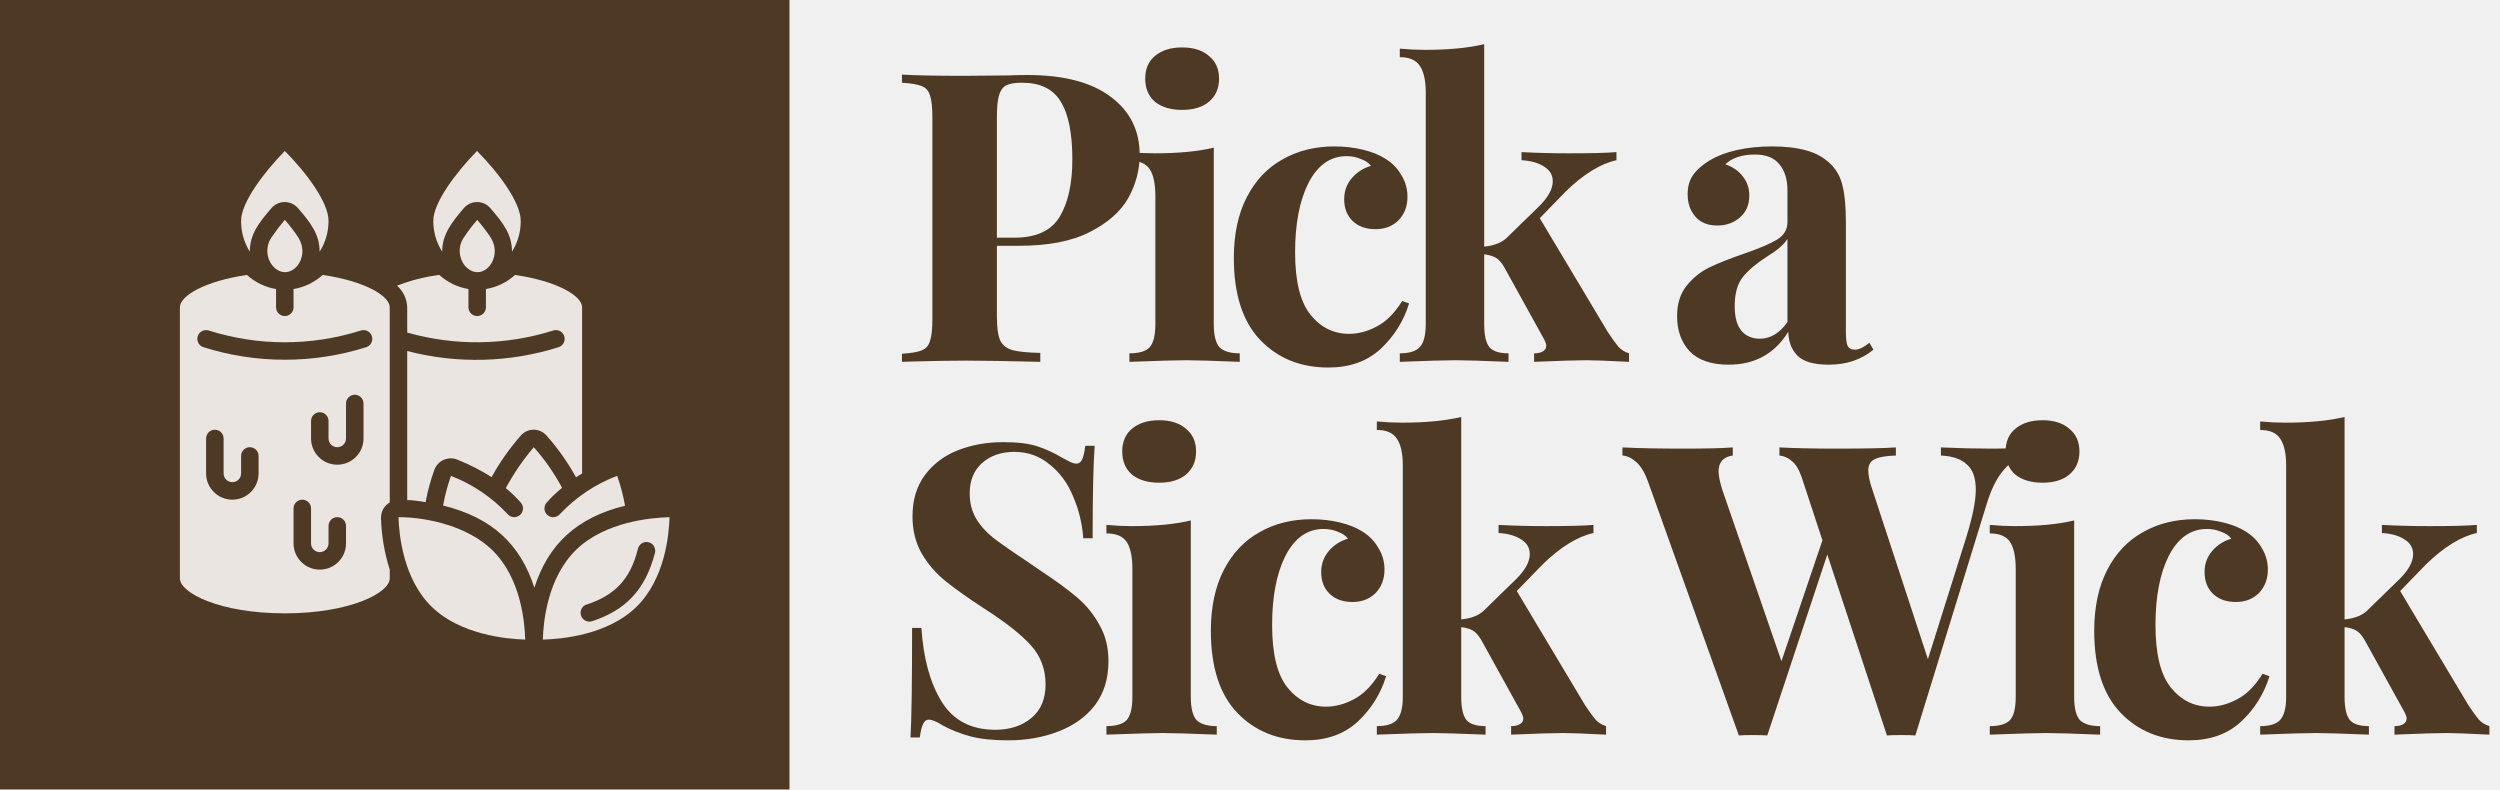
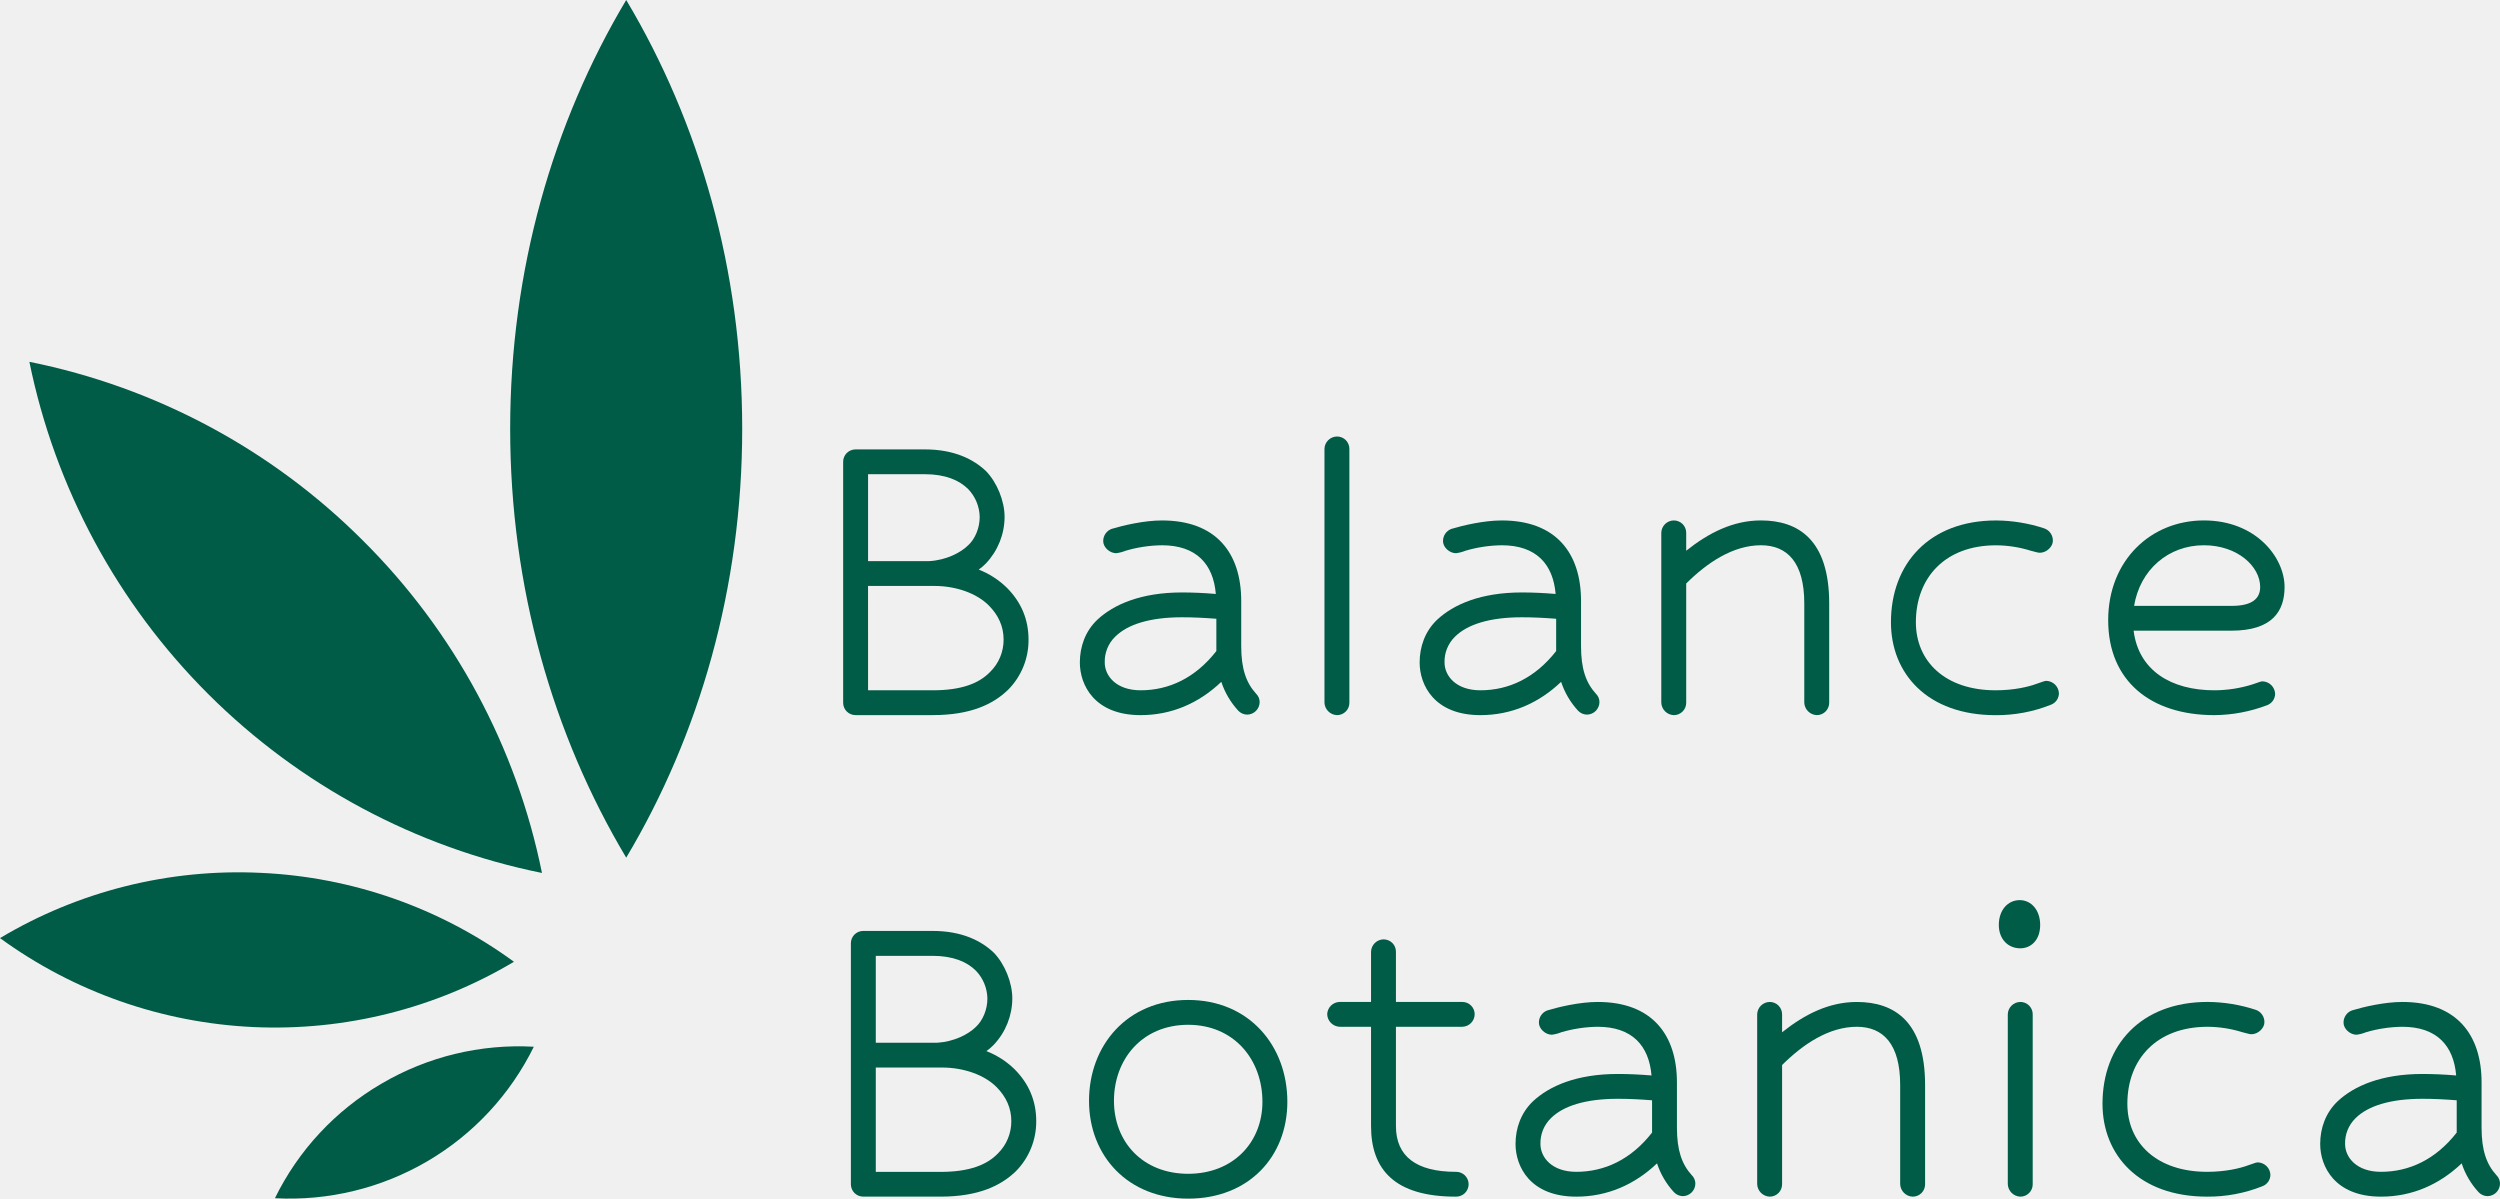
- <svg xmlns="http://www.w3.org/2000/svg" width="228" height="72" viewBox="0 0 228 72" fill="none">
-   <path d="M90.916 22.418V28.856C90.916 29.843 91.015 30.57 91.212 31.039C91.434 31.483 91.804 31.779 92.322 31.927C92.865 32.075 93.716 32.161 94.875 32.186V33C91.841 32.926 89.584 32.889 88.104 32.889C86.871 32.889 85.317 32.914 83.442 32.963L82.258 33V32.26C83.072 32.211 83.664 32.112 84.034 31.964C84.429 31.816 84.688 31.532 84.811 31.113C84.959 30.694 85.033 30.015 85.033 29.078V10.726C85.033 9.789 84.959 9.11 84.811 8.691C84.688 8.272 84.429 7.988 84.034 7.84C83.664 7.692 83.072 7.593 82.258 7.544V6.804C83.516 6.878 85.391 6.915 87.882 6.915L91.989 6.878C92.482 6.853 93.05 6.841 93.691 6.841C97.021 6.841 99.562 7.507 101.313 8.839C103.064 10.146 103.94 11.91 103.94 14.13C103.94 15.487 103.595 16.794 102.904 18.052C102.213 19.285 101.042 20.321 99.389 21.16C97.761 21.999 95.59 22.418 92.877 22.418H90.916ZM93.21 7.544C92.544 7.544 92.051 7.63 91.73 7.803C91.434 7.976 91.224 8.284 91.101 8.728C90.978 9.172 90.916 9.838 90.916 10.726V21.678H92.507C94.505 21.678 95.886 21.037 96.651 19.754C97.416 18.471 97.798 16.732 97.798 14.537C97.798 12.144 97.44 10.381 96.725 9.246C96.034 8.111 94.863 7.544 93.21 7.544ZM107.811 4.325C108.847 4.325 109.661 4.584 110.253 5.102C110.87 5.595 111.178 6.286 111.178 7.174C111.178 8.062 110.87 8.765 110.253 9.283C109.661 9.776 108.847 10.023 107.811 10.023C106.775 10.023 105.949 9.776 105.332 9.283C104.74 8.765 104.444 8.062 104.444 7.174C104.444 6.286 104.74 5.595 105.332 5.102C105.949 4.584 106.775 4.325 107.811 4.325ZM110.697 29.559C110.697 30.57 110.87 31.273 111.215 31.668C111.585 32.038 112.202 32.223 113.065 32.223V33C110.598 32.901 108.958 32.852 108.144 32.852C107.379 32.852 105.665 32.901 103.001 33V32.223C103.889 32.223 104.506 32.038 104.851 31.668C105.196 31.273 105.369 30.57 105.369 29.559V17.904C105.369 16.769 105.196 15.943 104.851 15.425C104.506 14.907 103.889 14.648 103.001 14.648V13.871C103.79 13.945 104.555 13.982 105.295 13.982C107.49 13.982 109.291 13.809 110.697 13.464V29.559ZM121.702 13.353C122.615 13.353 123.478 13.452 124.292 13.649C125.106 13.846 125.784 14.118 126.327 14.463C126.968 14.858 127.462 15.363 127.807 15.98C128.177 16.572 128.362 17.226 128.362 17.941C128.362 18.804 128.091 19.52 127.548 20.087C127.005 20.63 126.302 20.901 125.439 20.901C124.576 20.901 123.885 20.654 123.367 20.161C122.849 19.668 122.59 19.002 122.59 18.163C122.59 17.423 122.824 16.782 123.293 16.239C123.762 15.696 124.341 15.326 125.032 15.129C124.835 14.858 124.526 14.648 124.107 14.5C123.712 14.327 123.281 14.241 122.812 14.241C121.332 14.241 120.173 15.055 119.334 16.683C118.52 18.286 118.113 20.395 118.113 23.01C118.113 25.649 118.582 27.549 119.519 28.708C120.456 29.867 121.628 30.447 123.034 30.447C123.873 30.447 124.711 30.225 125.55 29.781C126.413 29.337 127.19 28.56 127.881 27.45L128.51 27.672C128.017 29.275 127.153 30.657 125.92 31.816C124.687 32.951 123.096 33.518 121.147 33.518C118.606 33.518 116.534 32.679 114.931 31.002C113.328 29.325 112.526 26.833 112.526 23.528C112.526 21.357 112.921 19.507 113.71 17.978C114.499 16.449 115.585 15.302 116.966 14.537C118.347 13.748 119.926 13.353 121.702 13.353ZM146.643 30.299C147.038 30.891 147.359 31.335 147.605 31.631C147.852 31.902 148.173 32.1 148.567 32.223V33C146.594 32.901 145.299 32.852 144.682 32.852C143.868 32.852 142.277 32.901 139.909 33V32.223C140.255 32.223 140.526 32.161 140.723 32.038C140.921 31.915 141.019 31.742 141.019 31.52C141.019 31.397 140.958 31.212 140.834 30.965L137.171 24.342C136.925 23.923 136.666 23.639 136.394 23.491C136.123 23.343 135.778 23.244 135.358 23.195V29.559C135.358 30.57 135.519 31.273 135.839 31.668C136.16 32.038 136.74 32.223 137.578 32.223V33C135.112 32.901 133.508 32.852 132.768 32.852C131.93 32.852 130.228 32.901 127.662 33V32.223C128.526 32.223 129.13 32.038 129.475 31.668C129.845 31.273 130.03 30.57 130.03 29.559V8.469C130.03 7.334 129.845 6.508 129.475 5.99C129.13 5.472 128.526 5.213 127.662 5.213V4.436C128.452 4.51 129.216 4.547 129.956 4.547C132.102 4.547 133.903 4.374 135.358 4.029V22.492C135.852 22.443 136.271 22.344 136.616 22.196C136.986 22.048 137.307 21.826 137.578 21.53L140.39 18.792C141.204 17.978 141.611 17.226 141.611 16.535C141.611 15.968 141.352 15.524 140.834 15.203C140.316 14.858 139.626 14.66 138.762 14.611V13.871C140.119 13.945 141.562 13.982 143.091 13.982C145.139 13.982 146.582 13.945 147.42 13.871V14.611C145.965 14.932 144.423 15.881 142.795 17.46L140.427 19.902L146.643 30.299ZM157.65 33.259C156.071 33.259 154.887 32.852 154.098 32.038C153.333 31.224 152.951 30.151 152.951 28.819C152.951 27.709 153.235 26.796 153.802 26.081C154.394 25.341 155.097 24.774 155.911 24.379C156.75 23.984 157.81 23.565 159.093 23.121C160.45 22.652 161.436 22.233 162.053 21.863C162.694 21.468 163.015 20.938 163.015 20.272V17.386C163.015 16.35 162.768 15.548 162.275 14.981C161.806 14.389 161.066 14.093 160.055 14.093C158.871 14.093 157.971 14.389 157.354 14.981C158.045 15.228 158.575 15.598 158.945 16.091C159.34 16.584 159.537 17.164 159.537 17.83C159.537 18.669 159.253 19.335 158.686 19.828C158.119 20.321 157.428 20.568 156.614 20.568C155.751 20.568 155.085 20.297 154.616 19.754C154.147 19.211 153.913 18.533 153.913 17.719C153.913 17.028 154.073 16.449 154.394 15.98C154.739 15.487 155.257 15.03 155.948 14.611C156.614 14.216 157.428 13.908 158.39 13.686C159.377 13.464 160.45 13.353 161.609 13.353C162.818 13.353 163.866 13.476 164.754 13.723C165.642 13.97 166.382 14.389 166.974 14.981C167.517 15.524 167.874 16.19 168.047 16.979C168.244 17.768 168.343 18.841 168.343 20.198V30.262C168.343 30.854 168.392 31.273 168.491 31.52C168.614 31.767 168.836 31.89 169.157 31.89C169.527 31.89 169.971 31.68 170.489 31.261L170.859 31.89C169.749 32.803 168.392 33.259 166.789 33.259C165.432 33.259 164.483 32.988 163.94 32.445C163.397 31.902 163.114 31.175 163.089 30.262C161.856 32.26 160.043 33.259 157.65 33.259ZM160.499 30.891C161.461 30.891 162.3 30.385 163.015 29.374V21.789C162.719 22.282 162.09 22.825 161.128 23.417C160.166 24.034 159.438 24.65 158.945 25.267C158.452 25.884 158.205 26.772 158.205 27.931C158.205 28.942 158.415 29.695 158.834 30.188C159.253 30.657 159.808 30.891 160.499 30.891ZM91.508 40.323C92.791 40.323 93.814 40.446 94.579 40.693C95.344 40.94 96.121 41.297 96.91 41.766C97.181 41.914 97.416 42.037 97.613 42.136C97.835 42.235 98.02 42.284 98.168 42.284C98.39 42.284 98.563 42.161 98.686 41.914C98.809 41.643 98.908 41.223 98.982 40.656H99.833C99.71 42.309 99.648 45.121 99.648 49.092H98.797C98.698 47.76 98.39 46.49 97.872 45.281C97.379 44.072 96.663 43.098 95.726 42.358C94.813 41.593 93.74 41.211 92.507 41.211C91.298 41.211 90.312 41.556 89.547 42.247C88.807 42.913 88.437 43.826 88.437 44.985C88.437 45.848 88.622 46.601 88.992 47.242C89.362 47.883 89.88 48.475 90.546 49.018C91.212 49.536 92.236 50.251 93.617 51.164L94.801 51.978C96.256 52.94 97.403 53.779 98.242 54.494C99.081 55.209 99.759 56.048 100.277 57.01C100.82 57.947 101.091 59.045 101.091 60.303C101.091 61.882 100.684 63.214 99.87 64.299C99.056 65.36 97.946 66.161 96.54 66.704C95.159 67.247 93.617 67.518 91.915 67.518C90.534 67.518 89.387 67.395 88.474 67.148C87.561 66.901 86.723 66.568 85.958 66.149C85.415 65.804 84.996 65.631 84.7 65.631C84.478 65.631 84.305 65.767 84.182 66.038C84.059 66.285 83.96 66.692 83.886 67.259H83.035C83.134 65.705 83.183 62.375 83.183 57.269H84.034C84.207 60.032 84.823 62.276 85.884 64.003C86.945 65.705 88.573 66.556 90.768 66.556C92.1 66.556 93.198 66.198 94.061 65.483C94.924 64.768 95.356 63.744 95.356 62.412C95.356 61.031 94.912 59.847 94.024 58.86C93.136 57.873 91.73 56.763 89.806 55.53C88.326 54.568 87.142 53.729 86.254 53.014C85.366 52.299 84.638 51.46 84.071 50.498C83.504 49.511 83.22 48.377 83.22 47.094C83.22 45.614 83.59 44.368 84.33 43.357C85.095 42.321 86.106 41.556 87.364 41.063C88.622 40.57 90.003 40.323 91.508 40.323ZM105.715 38.325C106.751 38.325 107.565 38.584 108.157 39.102C108.774 39.595 109.082 40.286 109.082 41.174C109.082 42.062 108.774 42.765 108.157 43.283C107.565 43.776 106.751 44.023 105.715 44.023C104.679 44.023 103.853 43.776 103.236 43.283C102.644 42.765 102.348 42.062 102.348 41.174C102.348 40.286 102.644 39.595 103.236 39.102C103.853 38.584 104.679 38.325 105.715 38.325ZM108.601 63.559C108.601 64.57 108.774 65.273 109.119 65.668C109.489 66.038 110.106 66.223 110.969 66.223V67C108.503 66.901 106.862 66.852 106.048 66.852C105.284 66.852 103.569 66.901 100.905 67V66.223C101.793 66.223 102.41 66.038 102.755 65.668C103.101 65.273 103.273 64.57 103.273 63.559V51.904C103.273 50.769 103.101 49.943 102.755 49.425C102.41 48.907 101.793 48.648 100.905 48.648V47.871C101.695 47.945 102.459 47.982 103.199 47.982C105.395 47.982 107.195 47.809 108.601 47.464V63.559ZM119.606 47.353C120.519 47.353 121.382 47.452 122.196 47.649C123.01 47.846 123.689 48.118 124.231 48.463C124.873 48.858 125.366 49.363 125.711 49.98C126.081 50.572 126.266 51.226 126.266 51.941C126.266 52.804 125.995 53.52 125.452 54.087C124.91 54.63 124.207 54.901 123.343 54.901C122.48 54.901 121.789 54.654 121.271 54.161C120.753 53.668 120.494 53.002 120.494 52.163C120.494 51.423 120.729 50.782 121.197 50.239C121.666 49.696 122.246 49.326 122.936 49.129C122.739 48.858 122.431 48.648 122.011 48.5C121.617 48.327 121.185 48.241 120.716 48.241C119.236 48.241 118.077 49.055 117.238 50.683C116.424 52.286 116.017 54.395 116.017 57.01C116.017 59.649 116.486 61.549 117.423 62.708C118.361 63.867 119.532 64.447 120.938 64.447C121.777 64.447 122.616 64.225 123.454 63.781C124.318 63.337 125.095 62.56 125.785 61.45L126.414 61.672C125.921 63.275 125.058 64.657 123.824 65.816C122.591 66.951 121 67.518 119.051 67.518C116.511 67.518 114.439 66.679 112.835 65.002C111.232 63.325 110.43 60.833 110.43 57.528C110.43 55.357 110.825 53.507 111.614 51.978C112.404 50.449 113.489 49.302 114.87 48.537C116.252 47.748 117.83 47.353 119.606 47.353ZM144.548 64.299C144.942 64.891 145.263 65.335 145.51 65.631C145.756 65.902 146.077 66.1 146.472 66.223V67C144.498 66.901 143.203 66.852 142.587 66.852C141.773 66.852 140.182 66.901 137.814 67V66.223C138.159 66.223 138.43 66.161 138.628 66.038C138.825 65.915 138.924 65.742 138.924 65.52C138.924 65.397 138.862 65.212 138.739 64.965L135.076 58.342C134.829 57.923 134.57 57.639 134.299 57.491C134.027 57.343 133.682 57.244 133.263 57.195V63.559C133.263 64.57 133.423 65.273 133.744 65.668C134.064 66.038 134.644 66.223 135.483 66.223V67C133.016 66.901 131.413 66.852 130.673 66.852C129.834 66.852 128.132 66.901 125.567 67V66.223C126.43 66.223 127.034 66.038 127.38 65.668C127.75 65.273 127.935 64.57 127.935 63.559V42.469C127.935 41.334 127.75 40.508 127.38 39.99C127.034 39.472 126.43 39.213 125.567 39.213V38.436C126.356 38.51 127.121 38.547 127.861 38.547C130.007 38.547 131.807 38.374 133.263 38.029V56.492C133.756 56.443 134.175 56.344 134.521 56.196C134.891 56.048 135.211 55.826 135.483 55.53L138.295 52.792C139.109 51.978 139.516 51.226 139.516 50.535C139.516 49.968 139.257 49.524 138.739 49.203C138.221 48.858 137.53 48.66 136.667 48.611V47.871C138.023 47.945 139.466 47.982 140.996 47.982C143.043 47.982 144.486 47.945 145.325 47.871V48.611C143.869 48.932 142.328 49.881 140.7 51.46L138.332 53.902L144.548 64.299ZM181.598 40.915C182.758 40.915 183.707 40.878 184.447 40.804V41.544C183.831 41.791 183.226 42.272 182.634 42.987C182.067 43.678 181.586 44.664 181.191 45.947L174.679 67.074C174.408 67.049 173.976 67.037 173.384 67.037C172.792 67.037 172.361 67.049 172.089 67.074L166.65 50.572L161.174 67.074C160.903 67.049 160.471 67.037 159.879 67.037C159.287 67.037 158.856 67.049 158.584 67.074L150.296 43.912C150 43.098 149.643 42.506 149.223 42.136C148.804 41.766 148.385 41.569 147.965 41.544V40.804C149.445 40.878 151.283 40.915 153.478 40.915C155.55 40.915 157.067 40.878 158.029 40.804V41.544C157.166 41.667 156.734 42.148 156.734 42.987C156.734 43.382 156.845 43.937 157.067 44.652L162.469 60.303L166.206 49.277L164.319 43.542C164.073 42.827 163.777 42.333 163.431 42.062C163.111 41.766 162.728 41.593 162.284 41.544V40.804C163.666 40.878 165.429 40.915 167.575 40.915C169.993 40.915 171.769 40.878 172.903 40.804V41.544C172.015 41.569 171.374 41.68 170.979 41.877C170.585 42.05 170.387 42.395 170.387 42.913C170.387 43.357 170.511 43.937 170.757 44.652L175.826 60.118L179.341 48.944C179.909 47.094 180.192 45.663 180.192 44.652C180.192 43.591 179.921 42.827 179.378 42.358C178.86 41.865 178.071 41.593 177.01 41.544V40.804C178.688 40.878 180.217 40.915 181.598 40.915ZM186.277 38.325C187.313 38.325 188.127 38.584 188.719 39.102C189.336 39.595 189.644 40.286 189.644 41.174C189.644 42.062 189.336 42.765 188.719 43.283C188.127 43.776 187.313 44.023 186.277 44.023C185.241 44.023 184.415 43.776 183.798 43.283C183.206 42.765 182.91 42.062 182.91 41.174C182.91 40.286 183.206 39.595 183.798 39.102C184.415 38.584 185.241 38.325 186.277 38.325ZM189.163 63.559C189.163 64.57 189.336 65.273 189.681 65.668C190.051 66.038 190.668 66.223 191.531 66.223V67C189.064 66.901 187.424 66.852 186.61 66.852C185.845 66.852 184.131 66.901 181.467 67V66.223C182.355 66.223 182.972 66.038 183.317 65.668C183.662 65.273 183.835 64.57 183.835 63.559V51.904C183.835 50.769 183.662 49.943 183.317 49.425C182.972 48.907 182.355 48.648 181.467 48.648V47.871C182.256 47.945 183.021 47.982 183.761 47.982C185.956 47.982 187.757 47.809 189.163 47.464V63.559ZM200.168 47.353C201.081 47.353 201.944 47.452 202.758 47.649C203.572 47.846 204.25 48.118 204.793 48.463C205.434 48.858 205.928 49.363 206.273 49.98C206.643 50.572 206.828 51.226 206.828 51.941C206.828 52.804 206.557 53.52 206.014 54.087C205.471 54.63 204.768 54.901 203.905 54.901C203.042 54.901 202.351 54.654 201.833 54.161C201.315 53.668 201.056 53.002 201.056 52.163C201.056 51.423 201.29 50.782 201.759 50.239C202.228 49.696 202.807 49.326 203.498 49.129C203.301 48.858 202.992 48.648 202.573 48.5C202.178 48.327 201.747 48.241 201.278 48.241C199.798 48.241 198.639 49.055 197.8 50.683C196.986 52.286 196.579 54.395 196.579 57.01C196.579 59.649 197.048 61.549 197.985 62.708C198.922 63.867 200.094 64.447 201.5 64.447C202.339 64.447 203.177 64.225 204.016 63.781C204.879 63.337 205.656 62.56 206.347 61.45L206.976 61.672C206.483 63.275 205.619 64.657 204.386 65.816C203.153 66.951 201.562 67.518 199.613 67.518C197.072 67.518 195 66.679 193.397 65.002C191.794 63.325 190.992 60.833 190.992 57.528C190.992 55.357 191.387 53.507 192.176 51.978C192.965 50.449 194.051 49.302 195.432 48.537C196.813 47.748 198.392 47.353 200.168 47.353ZM225.11 64.299C225.504 64.891 225.825 65.335 226.072 65.631C226.318 65.902 226.639 66.1 227.034 66.223V67C225.06 66.901 223.765 66.852 223.149 66.852C222.335 66.852 220.744 66.901 218.376 67V66.223C218.721 66.223 218.992 66.161 219.19 66.038C219.387 65.915 219.486 65.742 219.486 65.52C219.486 65.397 219.424 65.212 219.301 64.965L215.638 58.342C215.391 57.923 215.132 57.639 214.861 57.491C214.589 57.343 214.244 57.244 213.825 57.195V63.559C213.825 64.57 213.985 65.273 214.306 65.668C214.626 66.038 215.206 66.223 216.045 66.223V67C213.578 66.901 211.975 66.852 211.235 66.852C210.396 66.852 208.694 66.901 206.129 67V66.223C206.992 66.223 207.596 66.038 207.942 65.668C208.312 65.273 208.497 64.57 208.497 63.559V42.469C208.497 41.334 208.312 40.508 207.942 39.99C207.596 39.472 206.992 39.213 206.129 39.213V38.436C206.918 38.51 207.683 38.547 208.423 38.547C210.569 38.547 212.369 38.374 213.825 38.029V56.492C214.318 56.443 214.737 56.344 215.083 56.196C215.453 56.048 215.773 55.826 216.045 55.53L218.857 52.792C219.671 51.978 220.078 51.226 220.078 50.535C220.078 49.968 219.819 49.524 219.301 49.203C218.783 48.858 218.092 48.66 217.229 48.611V47.871C218.585 47.945 220.028 47.982 221.558 47.982C223.605 47.982 225.048 47.945 225.887 47.871V48.611C224.431 48.932 222.89 49.881 221.262 51.46L218.894 53.902L225.11 64.299Z" fill="#4E3924" />
-   <rect width="72" height="72" fill="#4E3924" />
-   <g clip-path="url(#clip0_31:2)">
-     <path d="M40.329 22.953C40.329 21.414 41.127 20.362 42.315 18.966C42.618 18.623 43.053 18.426 43.511 18.426C43.969 18.426 44.404 18.623 44.707 18.966C45.903 20.346 46.701 21.406 46.693 22.953C47.221 22.113 47.498 21.139 47.49 20.146C47.49 18.44 45.449 15.728 43.503 13.767C41.557 15.768 39.516 18.48 39.516 20.146C39.513 21.141 39.795 22.115 40.329 22.953Z" fill="#EAE5E0" />
-     <path d="M25.975 55.937C31.9 55.937 35.544 54.079 35.544 52.747V51.949C35.06 50.426 34.791 48.842 34.747 47.244C34.733 46.661 35.039 46.116 35.544 45.825V28.025C35.544 26.981 33.264 25.633 29.428 25.075C28.684 25.749 27.762 26.195 26.772 26.359V28.025C26.772 28.466 26.415 28.823 25.975 28.823C25.534 28.823 25.177 28.466 25.177 28.025V26.359C24.187 26.195 23.265 25.749 22.522 25.075C18.686 25.633 16.405 26.981 16.405 28.025V52.747C16.405 54.079 20.049 55.937 25.975 55.937ZM23.582 43.177C23.582 44.498 22.511 45.57 21.19 45.57C19.869 45.57 18.797 44.498 18.797 43.177V39.987C18.797 39.547 19.154 39.19 19.595 39.19C20.035 39.19 20.392 39.547 20.392 39.987V43.177C20.392 43.618 20.75 43.975 21.19 43.975C21.63 43.975 21.987 43.618 21.987 43.177V41.582C21.987 41.142 22.344 40.785 22.785 40.785C23.225 40.785 23.582 41.142 23.582 41.582V43.177ZM31.557 49.557C31.557 50.878 30.486 51.949 29.165 51.949C27.843 51.949 26.772 50.878 26.772 49.557V46.367C26.772 45.927 27.129 45.57 27.57 45.57C28.01 45.57 28.367 45.927 28.367 46.367V49.557C28.367 49.997 28.724 50.354 29.165 50.354C29.605 50.354 29.962 49.997 29.962 49.557V47.962C29.962 47.522 30.319 47.164 30.759 47.164C31.2 47.164 31.557 47.522 31.557 47.962V49.557ZM33.152 39.987C33.152 41.309 32.081 42.38 30.759 42.38C29.438 42.38 28.367 41.309 28.367 39.987V38.392C28.367 37.952 28.724 37.595 29.165 37.595C29.605 37.595 29.962 37.952 29.962 38.392V39.987C29.962 40.428 30.319 40.785 30.759 40.785C31.2 40.785 31.557 40.428 31.557 39.987V36.797C31.557 36.357 31.914 36 32.355 36C32.795 36 33.152 36.357 33.152 36.797V39.987ZM18.048 30.625C18.121 30.426 18.271 30.264 18.464 30.176C18.657 30.087 18.878 30.08 19.077 30.154C23.566 31.57 28.383 31.57 32.873 30.154C33.072 30.08 33.292 30.087 33.485 30.176C33.678 30.264 33.828 30.426 33.902 30.625C33.976 30.824 33.969 31.044 33.88 31.237C33.792 31.43 33.63 31.58 33.431 31.654C28.579 33.193 23.37 33.193 18.518 31.654C18.319 31.58 18.157 31.43 18.069 31.237C17.981 31.044 17.973 30.824 18.048 30.625Z" fill="#EAE5E0" />
-     <path d="M43.519 20.051C43.102 20.538 42.713 21.049 42.355 21.582C41.762 22.378 41.785 23.475 42.41 24.245C43.918 25.936 46.031 23.567 44.699 21.582C44.337 21.048 43.943 20.537 43.519 20.051Z" fill="#EAE5E0" />
-     <path d="M29.962 20.146C29.962 18.44 27.921 15.728 25.975 13.767C24.029 15.768 21.987 18.48 21.987 20.146C21.98 21.139 22.256 22.113 22.785 22.953C22.785 21.358 23.582 20.346 24.77 18.966C25.073 18.623 25.509 18.426 25.967 18.426C26.424 18.426 26.86 18.623 27.163 18.966C28.295 20.282 29.157 21.358 29.149 22.953C29.683 22.115 29.965 21.141 29.962 20.146Z" fill="#EAE5E0" />
-     <path d="M25.975 20.051C25.56 20.541 25.172 21.052 24.81 21.582C24.217 22.378 24.24 23.475 24.866 24.245C26.357 25.928 28.495 23.583 27.155 21.582C26.796 21.046 26.402 20.534 25.975 20.051Z" fill="#EAE5E0" />
-     <path d="M49.508 58.329C51.191 58.289 55.385 57.922 58.017 55.37C60.649 52.819 61.016 48.76 61.063 47.165C59.381 47.212 55.186 47.579 52.554 50.131C49.923 52.683 49.548 56.734 49.508 58.329ZM53.495 55.139C56.015 54.302 57.483 52.898 58.184 50.028C58.256 49.751 58.469 49.534 58.744 49.457C59.019 49.381 59.314 49.457 59.517 49.657C59.721 49.856 59.803 50.15 59.731 50.426C58.846 53.847 56.996 55.674 53.998 56.654C53.579 56.791 53.13 56.562 52.993 56.144C52.853 55.737 53.061 55.292 53.463 55.139H53.495Z" fill="#EAE5E0" />
-     <path d="M51.063 46.886C50.878 47.103 50.59 47.206 50.309 47.155C50.028 47.103 49.795 46.906 49.699 46.636C49.603 46.367 49.658 46.067 49.843 45.849C50.275 45.355 50.75 44.902 51.262 44.493C50.552 43.158 49.684 41.914 48.679 40.785C47.701 41.937 46.846 43.188 46.127 44.517C46.623 44.922 47.085 45.367 47.506 45.849C47.793 46.184 47.753 46.687 47.419 46.973C47.084 47.26 46.58 47.22 46.294 46.886C44.857 45.348 43.09 44.157 41.127 43.401C40.815 44.281 40.575 45.185 40.409 46.104C44.907 47.212 47.466 49.669 48.734 53.6C50.002 49.661 52.554 47.22 57.004 46.12C56.84 45.193 56.6 44.28 56.286 43.393C54.303 44.147 52.518 45.341 51.063 46.886Z" fill="#EAE5E0" />
-     <path d="M44.851 50.131C42.721 48.066 39.101 47.165 36.342 47.165C36.39 48.76 36.772 52.819 39.388 55.355C42.004 57.891 46.214 58.281 47.897 58.329C47.857 56.734 47.506 52.667 44.851 50.131Z" fill="#EAE5E0" />
-     <path d="M37.139 28.025V30.33C41.488 31.567 46.103 31.506 50.417 30.154C50.616 30.08 50.836 30.087 51.029 30.176C51.222 30.264 51.372 30.426 51.446 30.625C51.521 30.824 51.513 31.044 51.425 31.237C51.336 31.43 51.175 31.58 50.975 31.654C46.489 33.076 41.693 33.2 37.139 32.013V45.609C37.626 45.609 38.192 45.697 38.814 45.793C38.999 44.794 39.266 43.813 39.611 42.858C39.758 42.45 40.064 42.119 40.46 41.941C40.856 41.764 41.306 41.755 41.709 41.917C42.797 42.352 43.844 42.886 44.835 43.512C45.583 42.152 46.478 40.879 47.506 39.716C47.8 39.38 48.225 39.188 48.671 39.188C49.117 39.188 49.541 39.38 49.835 39.716C50.874 40.881 51.778 42.16 52.53 43.528L53.089 43.177V28.025C53.089 26.981 50.808 25.633 46.972 25.075C46.229 25.749 45.307 26.195 44.316 26.359V28.025C44.316 28.466 43.959 28.823 43.519 28.823C43.079 28.823 42.722 28.466 42.722 28.025V26.359C41.731 26.195 40.809 25.749 40.066 25.075C38.746 25.238 37.452 25.568 36.214 26.055C36.777 26.559 37.111 27.27 37.139 28.025Z" fill="#EAE5E0" />
-   </g>
-   <defs>
-     <clipPath id="clip0_31:2">
-       <rect width="44.658" height="44.658" fill="white" transform="translate(16.4051 13.6709)" />
-     </clipPath>
-   </defs>
+ <svg xmlns="http://www.w3.org/2000/svg" width="146" height="70" viewBox="0 0 146 70" fill="none">
+   <path d="M49.24 26.97C49.239 26.875 49.257 26.78 49.294 26.692C49.33 26.603 49.384 26.523 49.451 26.456C49.519 26.388 49.6 26.335 49.688 26.299C49.777 26.262 49.872 26.244 49.968 26.245H54.013C55.73 26.245 56.864 26.826 57.592 27.521C58.232 28.189 58.668 29.262 58.668 30.19C58.664 31.192 58.28 32.156 57.593 32.888C57.461 33.027 57.315 33.154 57.157 33.264C57.764 33.501 58.318 33.856 58.786 34.309C59.659 35.179 60.066 36.197 60.066 37.354C60.071 37.897 59.968 38.435 59.763 38.938C59.558 39.441 59.256 39.898 58.873 40.284C58 41.125 56.692 41.762 54.48 41.762H49.968C49.872 41.763 49.777 41.745 49.688 41.709C49.6 41.673 49.519 41.619 49.451 41.552C49.383 41.484 49.33 41.404 49.294 41.315C49.257 41.227 49.239 41.132 49.24 41.036V26.97ZM57.214 30.19C57.203 29.584 56.964 29.004 56.544 28.565C56.02 28.043 55.205 27.694 54.013 27.694H50.695V32.769H54.275C55.263 32.711 56.108 32.277 56.544 31.841C56.951 31.47 57.214 30.828 57.214 30.19ZM50.695 40.313H54.478C56.165 40.313 57.184 39.903 57.824 39.24C58.075 38.994 58.274 38.7 58.409 38.375C58.544 38.051 58.612 37.703 58.61 37.352C58.61 36.598 58.319 35.931 57.737 35.35C57.038 34.654 55.843 34.219 54.565 34.219H50.694L50.695 40.313Z" fill="#005C46" />
+   <path d="M66.612 41.764C63.906 41.764 63.063 39.994 63.063 38.689C63.063 37.761 63.382 36.861 64.081 36.195C65.041 35.296 66.641 34.599 69.028 34.599C69.667 34.599 70.307 34.628 71.004 34.687C70.859 32.946 69.869 31.844 67.861 31.844C67.142 31.852 66.427 31.959 65.737 32.163C65.56 32.235 65.375 32.283 65.185 32.307C64.806 32.307 64.428 31.959 64.428 31.611C64.424 31.454 64.469 31.299 64.558 31.169C64.646 31.039 64.774 30.94 64.922 30.886C65.591 30.684 66.816 30.394 67.861 30.394C71.033 30.394 72.487 32.308 72.487 35.093V37.732C72.487 39.067 72.779 39.879 73.36 40.517C73.426 40.581 73.478 40.658 73.513 40.742C73.548 40.827 73.566 40.918 73.564 41.009C73.561 41.201 73.483 41.383 73.347 41.518C73.211 41.654 73.028 41.731 72.837 41.734C72.738 41.733 72.641 41.712 72.551 41.672C72.461 41.632 72.38 41.575 72.313 41.503C71.867 41.018 71.53 40.444 71.324 39.82C70.017 41.068 68.416 41.764 66.612 41.764ZM71.035 36.136C70.307 36.079 69.667 36.049 69.028 36.049C67.165 36.049 65.856 36.46 65.128 37.181C64.927 37.376 64.769 37.611 64.664 37.871C64.559 38.13 64.509 38.409 64.517 38.689C64.517 39.472 65.186 40.313 66.612 40.313C68.271 40.313 69.813 39.588 71.035 38.022V36.136Z" fill="#005C46" />
+   <path d="M78.077 25.491C78.172 25.49 78.267 25.508 78.356 25.544C78.445 25.581 78.525 25.634 78.593 25.701C78.661 25.769 78.714 25.849 78.75 25.938C78.787 26.026 78.805 26.12 78.804 26.216V41.038C78.805 41.133 78.787 41.228 78.751 41.317C78.715 41.405 78.661 41.486 78.593 41.553C78.525 41.621 78.445 41.674 78.356 41.71C78.268 41.746 78.173 41.765 78.077 41.764C77.886 41.756 77.706 41.677 77.571 41.542C77.436 41.408 77.357 41.228 77.349 41.038V26.216C77.352 26.025 77.43 25.842 77.566 25.707C77.702 25.572 77.885 25.494 78.077 25.491Z" fill="#005C46" />
+   <path d="M86.456 41.764C83.75 41.764 82.907 39.994 82.907 38.689C82.907 37.761 83.226 36.861 83.925 36.195C84.885 35.296 86.485 34.599 88.872 34.599C89.512 34.599 90.152 34.628 90.848 34.687C90.703 32.946 89.713 31.844 87.706 31.844C86.986 31.852 86.272 31.959 85.582 32.163C85.405 32.235 85.219 32.283 85.029 32.307C84.65 32.307 84.272 31.959 84.272 31.611C84.268 31.454 84.313 31.299 84.402 31.169C84.49 31.039 84.618 30.94 84.766 30.886C85.435 30.684 86.661 30.394 87.705 30.394C90.876 30.394 92.332 32.308 92.332 35.093V37.732C92.332 39.067 92.622 39.879 93.204 40.517C93.27 40.581 93.322 40.658 93.357 40.742C93.392 40.827 93.409 40.918 93.408 41.009C93.404 41.2 93.327 41.383 93.191 41.518C93.055 41.653 92.873 41.731 92.681 41.734C92.582 41.733 92.485 41.712 92.395 41.672C92.305 41.632 92.224 41.575 92.157 41.503C91.711 41.018 91.374 40.444 91.169 39.82C89.861 41.068 88.261 41.764 86.456 41.764ZM90.879 36.136C90.152 36.079 89.512 36.049 88.872 36.049C87.009 36.049 85.7 36.46 84.972 37.181C84.772 37.376 84.614 37.611 84.509 37.871C84.403 38.13 84.353 38.409 84.361 38.689C84.361 39.472 85.031 40.313 86.456 40.313C88.115 40.313 89.657 39.588 90.879 38.022V36.136Z" fill="#005C46" />
+   <path d="M105.37 35.237C105.37 32.856 104.382 31.843 102.839 31.843C101.209 31.843 99.696 32.859 98.474 34.077V41.038C98.475 41.134 98.457 41.228 98.42 41.317C98.384 41.405 98.331 41.486 98.263 41.553C98.195 41.621 98.114 41.674 98.025 41.711C97.937 41.747 97.842 41.765 97.746 41.764C97.555 41.756 97.375 41.677 97.24 41.542C97.106 41.408 97.026 41.228 97.019 41.038V31.119C97.022 30.927 97.1 30.745 97.235 30.609C97.371 30.474 97.554 30.396 97.746 30.393C97.842 30.392 97.937 30.41 98.025 30.446C98.114 30.482 98.195 30.536 98.263 30.603C98.331 30.671 98.384 30.751 98.42 30.84C98.457 30.928 98.475 31.023 98.474 31.119V32.163C99.783 31.119 101.209 30.393 102.839 30.393C105.021 30.393 106.825 31.524 106.825 35.236V41.037C106.826 41.133 106.807 41.227 106.771 41.316C106.735 41.404 106.682 41.485 106.614 41.552C106.546 41.62 106.466 41.673 106.377 41.709C106.288 41.746 106.193 41.764 106.097 41.763C105.907 41.755 105.726 41.676 105.592 41.541C105.457 41.407 105.378 41.227 105.37 41.037V35.237Z" fill="#005C46" />
+   <path d="M111.887 36.339C111.887 38.631 113.604 40.313 116.543 40.313C117.62 40.313 118.464 40.11 118.932 39.936C119.343 39.791 119.426 39.762 119.513 39.762C119.703 39.77 119.884 39.849 120.019 39.983C120.154 40.117 120.233 40.297 120.241 40.487C120.241 40.633 120.195 40.776 120.111 40.895C120.028 41.015 119.909 41.106 119.772 41.157C118.745 41.567 117.648 41.774 116.542 41.766C112.555 41.766 110.431 39.33 110.431 36.341C110.431 32.919 112.671 30.395 116.57 30.395C117.53 30.401 118.482 30.558 119.393 30.86C119.541 30.914 119.669 31.012 119.757 31.143C119.846 31.273 119.891 31.427 119.887 31.585C119.887 31.933 119.508 32.281 119.13 32.281C119.043 32.281 118.927 32.252 118.606 32.165C117.947 31.958 117.261 31.85 116.57 31.846C113.604 31.843 111.887 33.729 111.887 36.339Z" fill="#005C46" />
+   <path d="M128.705 30.393C131.761 30.393 133.419 32.568 133.419 34.28C133.419 35.676 132.721 36.832 130.306 36.832H124.603C124.893 39.153 126.785 40.313 129.317 40.313C130.077 40.311 130.833 40.194 131.557 39.965C131.964 39.82 132.052 39.791 132.139 39.791C132.329 39.799 132.51 39.878 132.645 40.012C132.779 40.146 132.859 40.326 132.867 40.516C132.866 40.661 132.822 40.803 132.738 40.922C132.655 41.041 132.537 41.132 132.401 41.183C131.416 41.559 130.371 41.756 129.317 41.764C125.592 41.764 123.118 39.762 123.118 36.223C123.118 32.714 125.619 30.393 128.705 30.393ZM130.335 35.383C131.499 35.383 131.994 34.976 131.994 34.28C131.994 33.09 130.684 31.843 128.705 31.843C126.639 31.843 124.981 33.264 124.631 35.383H130.335Z" fill="#005C46" />
+   <path d="M49.691 55.091C49.69 54.995 49.709 54.901 49.745 54.812C49.781 54.724 49.834 54.644 49.902 54.576C49.97 54.509 50.05 54.455 50.139 54.419C50.228 54.383 50.323 54.365 50.419 54.366H54.464C56.181 54.366 57.316 54.946 58.043 55.642C58.683 56.309 59.119 57.382 59.119 58.311C59.115 59.313 58.73 60.277 58.043 61.008C57.91 61.148 57.764 61.274 57.606 61.385C58.214 61.622 58.768 61.977 59.236 62.429C60.109 63.3 60.516 64.317 60.516 65.475C60.52 66.018 60.417 66.556 60.212 67.058C60.008 67.561 59.705 68.019 59.323 68.405C58.45 69.246 57.14 69.883 54.929 69.883H50.419C50.323 69.883 50.228 69.865 50.139 69.829C50.05 69.793 49.97 69.74 49.902 69.672C49.834 69.604 49.781 69.524 49.745 69.436C49.709 69.347 49.69 69.252 49.691 69.157V55.091ZM57.664 58.315C57.654 57.709 57.415 57.129 56.995 56.691C56.471 56.168 55.656 55.821 54.463 55.821H51.146V60.897H54.725C55.713 60.838 56.558 60.404 56.995 59.968C57.402 59.587 57.664 58.949 57.664 58.315ZM51.146 68.438H54.929C56.617 68.438 57.635 68.027 58.275 67.365C58.526 67.118 58.724 66.824 58.859 66.5C58.994 66.175 59.063 65.828 59.061 65.477C59.061 64.723 58.77 64.056 58.188 63.475C57.49 62.779 56.294 62.344 55.017 62.344H51.146V68.438Z" fill="#005C46" />
+   <path d="M69.39 70C65.869 70 63.599 67.505 63.599 64.286C63.599 61.067 65.812 58.397 69.39 58.397C72.94 58.397 75.181 61.066 75.181 64.343C75.181 67.535 72.94 70 69.39 70ZM69.39 68.549C72.009 68.549 73.726 66.722 73.726 64.344C73.726 61.881 72.067 59.848 69.39 59.848C66.685 59.848 65.055 61.878 65.055 64.286C65.055 66.694 66.742 68.549 69.39 68.549Z" fill="#005C46" />
+   <path d="M80.069 59.964H78.236C78.045 59.956 77.865 59.877 77.73 59.743C77.596 59.609 77.516 59.429 77.508 59.239C77.512 59.048 77.59 58.865 77.725 58.73C77.861 58.595 78.044 58.517 78.236 58.513H80.069V55.584C80.073 55.393 80.15 55.211 80.286 55.076C80.421 54.941 80.604 54.863 80.796 54.859C80.892 54.858 80.987 54.877 81.076 54.913C81.164 54.949 81.245 55.002 81.313 55.069C81.38 55.137 81.434 55.217 81.47 55.306C81.506 55.394 81.524 55.489 81.523 55.584V58.513H85.394C85.49 58.513 85.585 58.531 85.674 58.567C85.762 58.603 85.843 58.657 85.91 58.724C85.978 58.792 86.032 58.872 86.068 58.96C86.104 59.049 86.122 59.144 86.121 59.239C86.118 59.43 86.04 59.613 85.904 59.748C85.769 59.883 85.586 59.96 85.394 59.964H81.523V65.766C81.523 67.535 82.717 68.434 85.015 68.434C85.113 68.43 85.21 68.447 85.301 68.482C85.392 68.517 85.475 68.57 85.546 68.637C85.616 68.705 85.672 68.786 85.71 68.876C85.748 68.965 85.768 69.062 85.768 69.159C85.768 69.256 85.748 69.353 85.71 69.442C85.672 69.532 85.616 69.613 85.546 69.681C85.475 69.748 85.392 69.801 85.301 69.836C85.21 69.871 85.113 69.888 85.015 69.884C81.436 69.884 80.069 68.288 80.069 65.766V59.964Z" fill="#005C46" />
+   <path d="M92.056 69.884C89.35 69.884 88.507 68.114 88.507 66.809C88.507 65.881 88.827 64.982 89.526 64.315C90.486 63.416 92.086 62.72 94.472 62.72C95.112 62.72 95.753 62.749 96.448 62.807C96.303 61.066 95.314 59.964 93.306 59.964C92.586 59.972 91.871 60.08 91.181 60.283C91.004 60.355 90.818 60.404 90.629 60.428C90.251 60.428 89.873 60.08 89.873 59.732C89.868 59.574 89.913 59.42 90.002 59.289C90.091 59.159 90.218 59.06 90.367 59.007C91.036 58.804 92.261 58.514 93.306 58.514C96.477 58.514 97.933 60.429 97.933 63.213V65.853C97.933 67.187 98.223 67.999 98.805 68.637C98.871 68.701 98.922 68.778 98.957 68.863C98.992 68.948 99.01 69.038 99.009 69.13C99.005 69.321 98.928 69.503 98.792 69.638C98.656 69.773 98.474 69.851 98.282 69.855C98.183 69.853 98.086 69.832 97.996 69.792C97.906 69.753 97.825 69.695 97.758 69.623C97.312 69.139 96.975 68.565 96.77 67.94C95.461 69.188 93.861 69.884 92.056 69.884ZM96.48 64.257C95.753 64.199 95.112 64.17 94.472 64.17C92.61 64.17 91.3 64.58 90.573 65.301C90.373 65.497 90.215 65.732 90.109 65.991C90.004 66.251 89.954 66.529 89.962 66.809C89.962 67.592 90.631 68.434 92.056 68.434C93.715 68.434 95.258 67.709 96.48 66.142V64.257Z" fill="#005C46" />
+   <path d="M110.97 63.358C110.97 60.977 109.982 59.964 108.439 59.964C106.809 59.964 105.296 60.98 104.074 62.198V69.159C104.075 69.254 104.057 69.349 104.02 69.437C103.984 69.526 103.931 69.606 103.863 69.674C103.795 69.741 103.715 69.795 103.626 69.831C103.537 69.867 103.442 69.885 103.347 69.884C103.156 69.876 102.976 69.797 102.841 69.663C102.706 69.528 102.627 69.348 102.619 69.159V59.239C102.623 59.048 102.7 58.865 102.836 58.73C102.972 58.595 103.155 58.517 103.347 58.514C103.442 58.513 103.537 58.531 103.626 58.567C103.715 58.603 103.795 58.657 103.863 58.724C103.931 58.792 103.984 58.872 104.02 58.961C104.057 59.049 104.075 59.144 104.074 59.239V60.285C105.383 59.241 106.809 58.515 108.439 58.515C110.621 58.515 112.425 59.646 112.425 63.359V69.159C112.426 69.255 112.408 69.35 112.372 69.438C112.336 69.527 112.282 69.607 112.214 69.675C112.147 69.742 112.066 69.796 111.977 69.832C111.888 69.868 111.793 69.886 111.697 69.885C111.507 69.877 111.327 69.798 111.192 69.664C111.057 69.529 110.978 69.349 110.97 69.159V63.358Z" fill="#005C46" />
+   <path d="M117.983 55.382C117.284 55.382 116.731 54.859 116.731 54.018C116.731 53.148 117.255 52.567 117.953 52.567C118.623 52.567 119.146 53.148 119.146 54.018C119.146 54.917 118.594 55.382 117.983 55.382ZM117.983 58.514C118.079 58.513 118.174 58.531 118.262 58.567C118.351 58.603 118.432 58.657 118.499 58.724C118.567 58.792 118.62 58.872 118.657 58.961C118.693 59.049 118.711 59.144 118.71 59.239V69.159C118.711 69.254 118.693 69.349 118.657 69.437C118.62 69.526 118.567 69.606 118.499 69.674C118.432 69.741 118.351 69.795 118.262 69.831C118.174 69.867 118.079 69.885 117.983 69.884C117.792 69.876 117.612 69.797 117.477 69.663C117.342 69.529 117.263 69.349 117.255 69.159V59.239C117.258 59.048 117.336 58.865 117.472 58.73C117.608 58.594 117.791 58.517 117.983 58.514Z" fill="#005C46" />
+   <path d="M124.238 64.46C124.238 66.752 125.955 68.434 128.894 68.434C129.97 68.434 130.814 68.231 131.282 68.057C131.694 67.912 131.776 67.883 131.864 67.883C132.055 67.891 132.235 67.97 132.37 68.104C132.505 68.238 132.584 68.418 132.592 68.608C132.591 68.753 132.546 68.894 132.463 69.013C132.38 69.133 132.263 69.224 132.126 69.275C131.1 69.685 130.003 69.892 128.896 69.884C124.91 69.884 122.786 67.448 122.786 64.46C122.786 61.037 125.027 58.513 128.925 58.513C129.885 58.519 130.837 58.676 131.748 58.978C131.896 59.032 132.024 59.131 132.112 59.261C132.201 59.391 132.246 59.546 132.242 59.703C132.242 60.051 131.864 60.399 131.486 60.399C131.398 60.399 131.281 60.37 130.961 60.283C130.302 60.076 129.615 59.968 128.924 59.964C125.955 59.964 124.238 61.85 124.238 64.46Z" fill="#005C46" />
+   <path d="M139.048 69.884C136.342 69.884 135.499 68.114 135.499 66.809C135.499 65.881 135.818 64.982 136.518 64.315C137.477 63.416 139.078 62.72 141.464 62.72C142.104 62.72 142.744 62.749 143.44 62.807C143.295 61.066 142.305 59.964 140.298 59.964C139.578 59.972 138.863 60.079 138.173 60.283C137.996 60.355 137.81 60.404 137.62 60.428C137.242 60.428 136.863 60.08 136.863 59.732C136.859 59.574 136.904 59.42 136.993 59.29C137.082 59.159 137.209 59.06 137.358 59.007C138.027 58.804 139.252 58.514 140.297 58.514C143.468 58.514 144.924 60.429 144.924 63.213V65.853C144.924 67.187 145.214 67.999 145.797 68.637C145.862 68.701 145.914 68.778 145.948 68.863C145.983 68.948 146.001 69.038 146 69.13C145.996 69.321 145.918 69.503 145.783 69.639C145.647 69.774 145.464 69.851 145.272 69.855C145.174 69.853 145.077 69.832 144.987 69.792C144.897 69.752 144.816 69.695 144.749 69.623C144.303 69.139 143.966 68.565 143.761 67.94C142.453 69.188 140.854 69.884 139.048 69.884ZM143.472 64.257C142.744 64.199 142.104 64.17 141.464 64.17C139.602 64.17 138.292 64.58 137.564 65.301C137.364 65.497 137.206 65.732 137.101 65.991C136.996 66.251 136.945 66.529 136.953 66.809C136.953 67.592 137.623 68.434 139.048 68.434C140.707 68.434 142.249 67.709 143.472 66.142V64.257Z" fill="#005C46" />
+   <path d="M43.345 25.044C43.345 34.303 40.852 42.912 36.571 50.087C32.288 42.912 29.794 34.303 29.794 25.044C29.794 15.784 32.289 7.175 36.571 0C40.854 7.175 43.345 15.784 43.345 25.044Z" fill="#005C46" />
+   <path d="M21.192 31.566C26.524 36.867 30.164 43.622 31.651 50.981C24.272 49.485 17.499 45.856 12.175 40.548C6.852 35.239 3.215 28.486 1.716 21.13C9.099 22.616 15.876 26.247 21.192 31.566Z" fill="#005C46" />
+   <path d="M15.217 50.974C20.556 51.211 25.705 53.018 30.015 56.167C25.429 58.9 20.136 60.226 14.799 59.98C9.461 59.734 4.314 57.927 0 54.785C4.584 52.045 9.878 50.719 15.217 50.974Z" fill="#005C46" />
+   <path d="M22.281 63.285C24.967 61.706 28.062 60.956 31.175 61.129C29.804 63.92 27.64 66.248 24.951 67.821C22.262 69.394 19.168 70.144 16.055 69.976C17.422 67.182 19.588 64.853 22.281 63.285Z" fill="#005C46" />
</svg>
